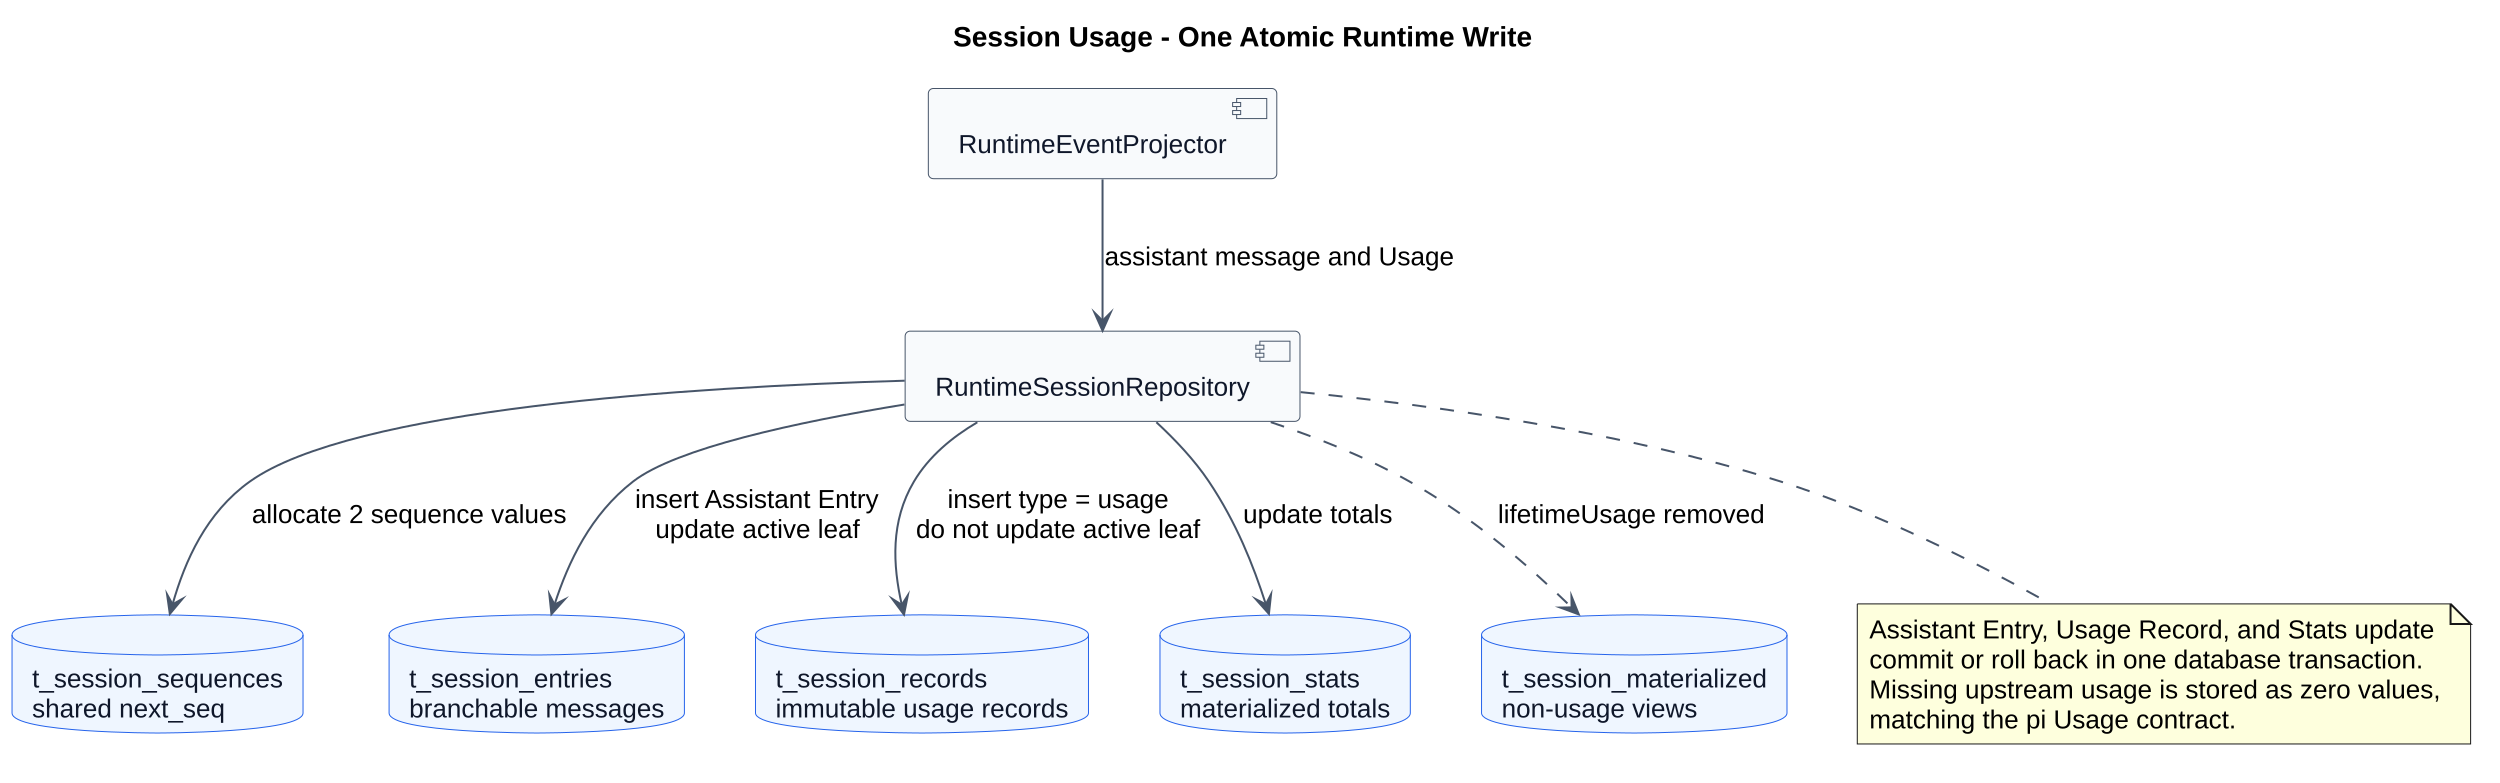
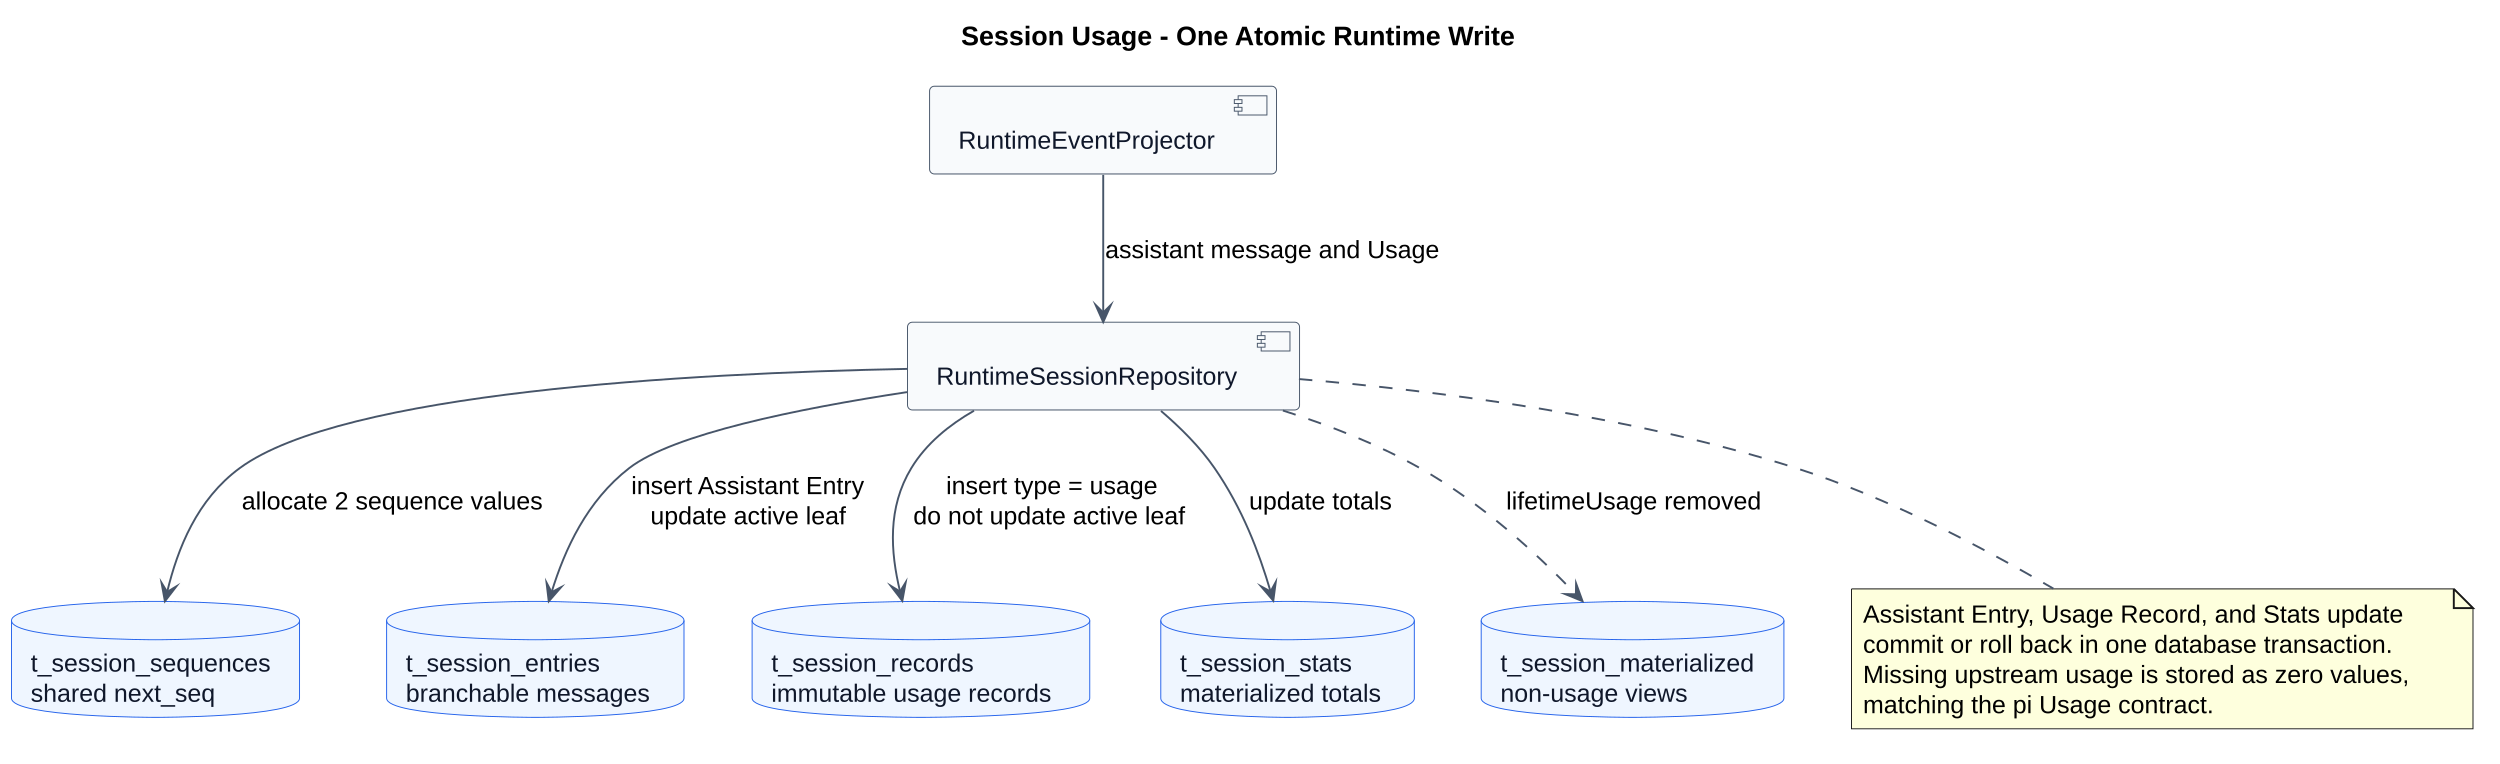
- <svg xmlns="http://www.w3.org/2000/svg" contentStyleType="text/css" data-diagram-type="DESCRIPTION" height="390px" preserveAspectRatio="none" style="width:1246px;height:390px;background:#FFFFFF;" version="1.1" viewBox="0 0 1246 390" width="1246px" zoomAndPan="magnify">
+ <svg xmlns="http://www.w3.org/2000/svg" contentStyleType="text/css" data-diagram-type="DESCRIPTION" height="398px" preserveAspectRatio="none" style="width:1303px;height:398px;background:#FFFFFF;" version="1.1" viewBox="0 0 1303 398" width="1303px" zoomAndPan="magnify">
  <defs />
  <g>
-     <g class="title" data-source-line="244">
-       <text fill="#000000" font-family="Arial" font-size="14" font-weight="700" lengthAdjust="spacing" textLength="289.386" x="474.985" y="23.132">Session Usage - One Atomic Runtime Write</text>
+     <g class="title" data-source-line="254">
+       <text fill="#000000" font-family="Arial" font-size="14" font-weight="700" lengthAdjust="spacing" textLength="295.094" x="500.915" y="23.562">Session Usage - One Atomic Runtime Write</text>
    </g>
-     <g class="entity" data-qualified-name="Projector" data-source-line="277" id="ent0001">
-       <rect fill="#F8FAFC" height="44.949" rx="2.5" ry="2.5" style="stroke:#475569;stroke-width:0.5;" width="173.669" x="462.68" y="44.099" />
-       <rect fill="#F8FAFC" height="10" style="stroke:#475569;stroke-width:0.5;" width="15" x="616.349" y="49.099" />
-       <rect fill="#F8FAFC" height="2" style="stroke:#475569;stroke-width:0.5;" width="4" x="614.349" y="51.099" />
-       <rect fill="#F8FAFC" height="2" style="stroke:#475569;stroke-width:0.5;" width="4" x="614.349" y="55.099" />
-       <text fill="#0F172A" font-family="Arial" font-size="13" lengthAdjust="spacing" textLength="133.669" x="477.68" y="76.293">RuntimeEventProjector</text>
+     <g class="entity" data-qualified-name="Projector" data-source-line="287" id="ent0001">
+       <rect fill="#F8FAFC" height="45.73" rx="2.5" ry="2.5" style="stroke:#475569;stroke-width:0.5;" width="180.823" x="484.5" y="44.94" />
+       <rect fill="#F8FAFC" height="10" style="stroke:#475569;stroke-width:0.5;" width="15" x="645.323" y="49.94" />
+       <rect fill="#F8FAFC" height="2" style="stroke:#475569;stroke-width:0.5;" width="4" x="643.323" y="51.94" />
+       <rect fill="#F8FAFC" height="2" style="stroke:#475569;stroke-width:0.5;" width="4" x="643.323" y="55.94" />
+       <text fill="#0F172A" font-family="Arial" font-size="13" lengthAdjust="spacing" textLength="140.823" x="499.5" y="77.533">RuntimeEventProjector</text>
    </g>
-     <g class="entity" data-qualified-name="Repository" data-source-line="278" id="ent0002">
-       <rect fill="#F8FAFC" height="44.949" rx="2.5" ry="2.5" style="stroke:#475569;stroke-width:0.5;" width="196.793" x="451.12" y="165.049" />
-       <rect fill="#F8FAFC" height="10" style="stroke:#475569;stroke-width:0.5;" width="15" x="627.913" y="170.049" />
-       <rect fill="#F8FAFC" height="2" style="stroke:#475569;stroke-width:0.5;" width="4" x="625.913" y="172.049" />
-       <rect fill="#F8FAFC" height="2" style="stroke:#475569;stroke-width:0.5;" width="4" x="625.913" y="176.049" />
-       <text fill="#0F172A" font-family="Arial" font-size="13" lengthAdjust="spacing" textLength="156.793" x="466.12" y="197.243">RuntimeSessionRepository</text>
+     <g class="entity" data-qualified-name="Repository" data-source-line="288" id="ent0002">
+       <rect fill="#F8FAFC" height="45.73" rx="2.5" ry="2.5" style="stroke:#475569;stroke-width:0.5;" width="204.328" x="473" y="167.94" />
+       <rect fill="#F8FAFC" height="10" style="stroke:#475569;stroke-width:0.5;" width="15" x="657.328" y="172.94" />
+       <rect fill="#F8FAFC" height="2" style="stroke:#475569;stroke-width:0.5;" width="4" x="655.328" y="174.94" />
+       <rect fill="#F8FAFC" height="2" style="stroke:#475569;stroke-width:0.5;" width="4" x="655.328" y="178.94" />
+       <text fill="#0F172A" font-family="Arial" font-size="13" lengthAdjust="spacing" textLength="164.328" x="488" y="200.533">RuntimeSessionRepository</text>
    </g>
-     <g class="entity" data-qualified-name="Sequence" data-source-line="279" id="ent0003">
-       <path d="M6,316.439 C6,306.439 78.515,306.439 78.515,306.439 C78.515,306.439 151.03,306.439 151.03,316.439 L151.03,355.336 C151.03,365.336 78.515,365.336 78.515,365.336 C78.515,365.336 6,365.336 6,355.336 L6,316.439" fill="#EFF6FF" style="stroke:#2563EB;stroke-width:0.5;" />
-       <path d="M6,316.439 C6,326.439 78.515,326.439 78.515,326.439 C78.515,326.439 151.03,326.439 151.03,316.439" fill="none" style="stroke:#2563EB;stroke-width:0.5;" />
-       <text fill="#0F172A" font-family="Arial" font-size="13" lengthAdjust="spacing" textLength="125.03" x="16" y="342.632">t_session_sequences</text>
-       <text fill="#0F172A" font-family="Arial" font-size="13" lengthAdjust="spacing" textLength="96.123" x="16" y="357.581">shared next_seq</text>
+     <g class="entity" data-qualified-name="Sequence" data-source-line="289" id="ent0003">
+       <path d="M6,323.44 C6,313.44 81.057,313.44 81.057,313.44 C81.057,313.44 156.114,313.44 156.114,323.44 L156.114,363.898 C156.114,373.898 81.057,373.898 81.057,373.898 C81.057,373.898 6,373.898 6,363.898 L6,323.44" fill="#EFF6FF" style="stroke:#2563EB;stroke-width:0.5;" />
+       <path d="M6,323.44 C6,333.44 81.057,333.44 81.057,333.44 C81.057,333.44 156.114,333.44 156.114,323.44" fill="none" style="stroke:#2563EB;stroke-width:0.5;" />
+       <text fill="#0F172A" font-family="Arial" font-size="13" lengthAdjust="spacing" textLength="130.114" x="16" y="350.033">t_session_sequences</text>
+       <text fill="#0F172A" font-family="Arial" font-size="13" lengthAdjust="spacing" textLength="100.877" x="16" y="365.763">shared next_seq</text>
    </g>
-     <g class="entity" data-qualified-name="Entries" data-source-line="280" id="ent0004">
-       <path d="M193.92,316.439 C193.92,306.439 267.514,306.439 267.514,306.439 C267.514,306.439 341.108,306.439 341.108,316.439 L341.108,355.336 C341.108,365.336 267.514,365.336 267.514,365.336 C267.514,365.336 193.92,365.336 193.92,355.336 L193.92,316.439" fill="#EFF6FF" style="stroke:#2563EB;stroke-width:0.5;" />
-       <path d="M193.92,316.439 C193.92,326.439 267.514,326.439 267.514,326.439 C267.514,326.439 341.108,326.439 341.108,316.439" fill="none" style="stroke:#2563EB;stroke-width:0.5;" />
-       <text fill="#0F172A" font-family="Arial" font-size="13" lengthAdjust="spacing" textLength="101.169" x="203.92" y="342.632">t_session_entries</text>
-       <text fill="#0F172A" font-family="Arial" font-size="13" lengthAdjust="spacing" textLength="127.188" x="203.92" y="357.581">branchable messages</text>
+     <g class="entity" data-qualified-name="Entries" data-source-line="290" id="ent0004">
+       <path d="M201.5,323.44 C201.5,313.44 278.998,313.44 278.998,313.44 C278.998,313.44 356.496,313.44 356.496,323.44 L356.496,363.898 C356.496,373.898 278.998,373.898 278.998,373.898 C278.998,373.898 201.5,373.898 201.5,363.898 L201.5,323.44" fill="#EFF6FF" style="stroke:#2563EB;stroke-width:0.5;" />
+       <path d="M201.5,323.44 C201.5,333.44 278.998,333.44 278.998,333.44 C278.998,333.44 356.496,333.44 356.496,323.44" fill="none" style="stroke:#2563EB;stroke-width:0.5;" />
+       <text fill="#0F172A" font-family="Arial" font-size="13" lengthAdjust="spacing" textLength="104.895" x="211.5" y="350.033">t_session_entries</text>
+       <text fill="#0F172A" font-family="Arial" font-size="13" lengthAdjust="spacing" textLength="134.996" x="211.5" y="365.763">branchable messages</text>
    </g>
-     <g class="entity" data-qualified-name="Records" data-source-line="281" id="ent0005">
-       <path d="M376.54,316.439 C376.54,306.439 459.519,306.439 459.519,306.439 C459.519,306.439 542.498,306.439 542.498,316.439 L542.498,355.336 C542.498,365.336 459.519,365.336 459.519,365.336 C459.519,365.336 376.54,365.336 376.54,355.336 L376.54,316.439" fill="#EFF6FF" style="stroke:#2563EB;stroke-width:0.5;" />
-       <path d="M376.54,316.439 C376.54,326.439 459.519,326.439 459.519,326.439 C459.519,326.439 542.498,326.439 542.498,316.439" fill="none" style="stroke:#2563EB;stroke-width:0.5;" />
-       <text fill="#0F172A" font-family="Arial" font-size="13" lengthAdjust="spacing" textLength="105.498" x="386.54" y="342.632">t_session_records</text>
-       <text fill="#0F172A" font-family="Arial" font-size="13" lengthAdjust="spacing" textLength="145.958" x="386.54" y="357.581">immutable usage records</text>
+     <g class="entity" data-qualified-name="Records" data-source-line="291" id="ent0005">
+       <path d="M392,323.44 C392,313.44 479.987,313.44 479.987,313.44 C479.987,313.44 567.975,313.44 567.975,323.44 L567.975,363.898 C567.975,373.898 479.987,373.898 479.987,373.898 C479.987,373.898 392,373.898 392,363.898 L392,323.44" fill="#EFF6FF" style="stroke:#2563EB;stroke-width:0.5;" />
+       <path d="M392,323.44 C392,333.44 479.987,333.44 479.987,333.44 C479.987,333.44 567.975,333.44 567.975,323.44" fill="none" style="stroke:#2563EB;stroke-width:0.5;" />
+       <text fill="#0F172A" font-family="Arial" font-size="13" lengthAdjust="spacing" textLength="110.31" x="402" y="350.033">t_session_records</text>
+       <text fill="#0F172A" font-family="Arial" font-size="13" lengthAdjust="spacing" textLength="155.975" x="402" y="365.763">immutable usage records</text>
    </g>
-     <g class="entity" data-qualified-name="Stats" data-source-line="282" id="ent0006">
-       <path d="M578.13,316.439 C578.13,306.439 640.514,306.439 640.514,306.439 C640.514,306.439 702.898,306.439 702.898,316.439 L702.898,355.336 C702.898,365.336 640.514,365.336 640.514,365.336 C640.514,365.336 578.13,365.336 578.13,355.336 L578.13,316.439" fill="#EFF6FF" style="stroke:#2563EB;stroke-width:0.5;" />
-       <path d="M578.13,316.439 C578.13,326.439 640.514,326.439 640.514,326.439 C640.514,326.439 702.898,326.439 702.898,316.439" fill="none" style="stroke:#2563EB;stroke-width:0.5;" />
-       <text fill="#0F172A" font-family="Arial" font-size="13" lengthAdjust="spacing" textLength="89.603" x="588.13" y="342.632">t_session_stats</text>
-       <text fill="#0F172A" font-family="Arial" font-size="13" lengthAdjust="spacing" textLength="104.768" x="588.13" y="357.581">materialized totals</text>
+     <g class="entity" data-qualified-name="Stats" data-source-line="292" id="ent0006">
+       <path d="M605,323.44 C605,313.44 671.072,313.44 671.072,313.44 C671.072,313.44 737.144,313.44 737.144,323.44 L737.144,363.898 C737.144,373.898 671.072,373.898 671.072,373.898 C671.072,373.898 605,373.898 605,363.898 L605,323.44" fill="#EFF6FF" style="stroke:#2563EB;stroke-width:0.5;" />
+       <path d="M605,323.44 C605,333.44 671.072,333.44 671.072,333.44 C671.072,333.44 737.144,333.44 737.144,323.44" fill="none" style="stroke:#2563EB;stroke-width:0.5;" />
+       <text fill="#0F172A" font-family="Arial" font-size="13" lengthAdjust="spacing" textLength="92.428" x="615" y="350.033">t_session_stats</text>
+       <text fill="#0F172A" font-family="Arial" font-size="13" lengthAdjust="spacing" textLength="112.144" x="615" y="365.763">materialized totals</text>
    </g>
-     <g class="entity" data-qualified-name="Materialized" data-source-line="283" id="ent0007">
-       <path d="M738.4,316.439 C738.4,306.439 814.517,306.439 814.517,306.439 C814.517,306.439 890.634,306.439 890.634,316.439 L890.634,355.336 C890.634,365.336 814.517,365.336 814.517,365.336 C814.517,365.336 738.4,365.336 738.4,355.336 L738.4,316.439" fill="#EFF6FF" style="stroke:#2563EB;stroke-width:0.5;" />
-       <path d="M738.4,316.439 C738.4,326.439 814.517,326.439 814.517,326.439 C814.517,326.439 890.634,326.439 890.634,316.439" fill="none" style="stroke:#2563EB;stroke-width:0.5;" />
-       <text fill="#0F172A" font-family="Arial" font-size="13" lengthAdjust="spacing" textLength="132.234" x="748.4" y="342.632">t_session_materialized</text>
-       <text fill="#0F172A" font-family="Arial" font-size="13" lengthAdjust="spacing" textLength="97.557" x="748.4" y="357.581">non-usage views</text>
+     <g class="entity" data-qualified-name="Materialized" data-source-line="293" id="ent0007">
+       <path d="M772,323.44 C772,313.44 850.888,313.44 850.888,313.44 C850.888,313.44 929.776,313.44 929.776,323.44 L929.776,363.898 C929.776,373.898 850.888,373.898 850.888,373.898 C850.888,373.898 772,373.898 772,363.898 L772,323.44" fill="#EFF6FF" style="stroke:#2563EB;stroke-width:0.5;" />
+       <path d="M772,323.44 C772,333.44 850.888,333.44 850.888,333.44 C850.888,333.44 929.776,333.44 929.776,323.44" fill="none" style="stroke:#2563EB;stroke-width:0.5;" />
+       <text fill="#0F172A" font-family="Arial" font-size="13" lengthAdjust="spacing" textLength="137.776" x="782" y="350.033">t_session_materialized</text>
+       <text fill="#0F172A" font-family="Arial" font-size="13" lengthAdjust="spacing" textLength="105.727" x="782" y="365.763">non-usage views</text>
    </g>
-     <g class="entity" data-qualified-name="GMN14" data-source-line="293" id="ent0015">
-       <path d="M925.67,300.999 L925.67,370.794 L1231.356,370.794 L1231.356,310.999 L1221.356,300.999 L925.67,300.999" fill="#FEFFDD" style="stroke:#181818;stroke-width:0.5;" />
-       <path d="M1221.356,300.999 L1221.356,310.999 L1231.356,310.999 L1221.356,300.999" fill="#FEFFDD" style="stroke:#181818;stroke-width:1;" />
-       <text fill="#000000" font-family="Arial" font-size="13" lengthAdjust="spacing" textLength="282.541" x="931.67" y="318.192">Assistant Entry, Usage Record, and Stats update</text>
-       <text fill="#000000" font-family="Arial" font-size="13" lengthAdjust="spacing" textLength="276.028" x="931.67" y="333.141">commit or roll back in one database transaction.</text>
-       <text fill="#000000" font-family="Arial" font-size="13" lengthAdjust="spacing" textLength="284.686" x="931.67" y="348.09">Missing upstream usage is stored as zero values,</text>
-       <text fill="#000000" font-family="Arial" font-size="13" lengthAdjust="spacing" textLength="182.819" x="931.67" y="363.039">matching the pi Usage contract.</text>
+     <g class="entity" data-qualified-name="GMN14" data-source-line="303" id="ent0015">
+       <path d="M965,306.94 L965,379.857 L1288.923,379.857 L1288.923,316.94 L1278.923,306.94 L965,306.94" fill="#FEFFDD" style="stroke:#181818;stroke-width:0.5;" />
+       <path d="M1278.923,306.94 L1278.923,316.94 L1288.923,316.94 L1278.923,306.94" fill="#FEFFDD" style="stroke:#181818;stroke-width:1;" />
+       <text fill="#000000" font-family="Arial" font-size="13" lengthAdjust="spacing" textLength="297.661" x="971" y="324.533">Assistant Entry, Usage Record, and Stats update</text>
+       <text fill="#000000" font-family="Arial" font-size="13" lengthAdjust="spacing" textLength="295.223" x="971" y="340.263">commit or roll back in one database transaction.</text>
+       <text fill="#000000" font-family="Arial" font-size="13" lengthAdjust="spacing" textLength="302.923" x="971" y="355.992">Missing upstream usage is stored as zero values,</text>
+       <text fill="#000000" font-family="Arial" font-size="13" lengthAdjust="spacing" textLength="196.269" x="971" y="371.722">matching the pi Usage contract.</text>
    </g>
-     <g class="link" data-entity-1="ent0001" data-entity-2="ent0002" data-link-type="dependency" data-source-line="285" id="lnk8">
-       <path d="M549.51,89.389 C549.51,110.849 549.51,138.429 549.51,159.839" fill="none" id="Projector-to-Repository" style="stroke:#475569;stroke-width:1;" />
-       <polygon fill="#475569" points="549.51,164.839,553.51,155.839,549.51,159.839,545.51,155.839,549.51,164.839" style="stroke:#475569;stroke-width:1;stroke-linejoin:miter;stroke-miterlimit:10;" />
-       <text fill="#000000" font-family="Arial" font-size="13" lengthAdjust="spacing" textLength="174.154" x="550.51" y="132.243">assistant message and Usage</text>
+     <g class="link" data-entity-1="ent0001" data-entity-2="ent0002" data-link-type="dependency" data-source-line="295" id="lnk8">
+       <path d="M575,91.129 C575,112.969 575,141.1 575,162.889" fill="none" id="Projector-to-Repository" style="stroke:#475569;stroke-width:1;" />
+       <polygon fill="#475569" points="575,167.889,579,158.889,575,162.889,571,158.889,575,167.889" style="stroke:#475569;stroke-width:1;stroke-linejoin:miter;stroke-miterlimit:10;" />
+       <text fill="#000000" font-family="Arial" font-size="13" lengthAdjust="spacing" textLength="183.358" x="576" y="134.533">assistant message and Usage</text>
    </g>
-     <g class="link" data-entity-1="ent0002" data-entity-2="ent0003" data-link-type="dependency" data-source-line="286" id="lnk9">
-       <path d="M450.91,189.739 C341.98,192.919 175.25,203.769 124.51,239.999 C102.76,255.529 92.233,279.401 86.013,301.181" fill="none" id="Repository-to-Sequence" style="stroke:#475569;stroke-width:1;" />
-       <polygon fill="#475569" points="84.64,305.989,90.958,298.433,86.013,301.181,83.265,296.236,84.64,305.989" style="stroke:#475569;stroke-width:1;stroke-linejoin:miter;stroke-miterlimit:10;" />
-       <text fill="#000000" font-family="Arial" font-size="13" lengthAdjust="spacing" textLength="156.832" x="125.51" y="260.692">allocate 2 sequence values</text>
+     <g class="link" data-entity-1="ent0002" data-entity-2="ent0003" data-link-type="dependency" data-source-line="296" id="lnk9">
+       <path d="M472.97,192.26 C357.53,194.56 178.58,204.63 125,243.94 C102.65,260.329 92.615,285.83 87.125,308.53" fill="none" id="Repository-to-Sequence" style="stroke:#475569;stroke-width:1;" />
+       <polygon fill="#475569" points="85.95,313.389,91.954,305.582,87.125,308.53,84.178,303.701,85.95,313.389" style="stroke:#475569;stroke-width:1;stroke-linejoin:miter;stroke-miterlimit:10;" />
+       <text fill="#000000" font-family="Arial" font-size="13" lengthAdjust="spacing" textLength="167.083" x="126" y="265.533">allocate 2 sequence values</text>
    </g>
-     <g class="link" data-entity-1="ent0002" data-entity-2="ent0004" data-link-type="dependency" data-source-line="287" id="lnk10">
-       <path d="M450.79,201.609 C396.89,210.409 336.88,223.429 315.51,239.999 C294.36,256.399 283.31,279.902 276.37,301.332" fill="none" id="Repository-to-Entries" style="stroke:#475569;stroke-width:1;" />
-       <polygon fill="#475569" points="274.83,306.089,281.408,298.759,276.37,301.332,273.797,296.294,274.83,306.089" style="stroke:#475569;stroke-width:1;stroke-linejoin:miter;stroke-miterlimit:10;" />
-       <text fill="#000000" font-family="Arial" font-size="13" lengthAdjust="spacing" textLength="122.097" x="316.51" y="253.192">insert Assistant Entry</text>
-       <text fill="#000000" font-family="Arial" font-size="13" lengthAdjust="spacing" textLength="101.905" x="326.606" y="268.141">update active leaf</text>
+     <g class="link" data-entity-1="ent0002" data-entity-2="ent0004" data-link-type="dependency" data-source-line="297" id="lnk10">
+       <path d="M472.74,204.369 C415.34,213.07 350.79,226.31 328,243.94 C305.79,261.12 294.408,286.273 287.488,308.643" fill="none" id="Repository-to-Entries" style="stroke:#475569;stroke-width:1;" />
+       <polygon fill="#475569" points="286.01,313.42,292.491,306.003,287.488,308.643,284.848,303.639,286.01,313.42" style="stroke:#475569;stroke-width:1;stroke-linejoin:miter;stroke-miterlimit:10;" />
+       <text fill="#000000" font-family="Arial" font-size="13" lengthAdjust="spacing" textLength="129.867" x="329" y="257.533">insert Assistant Entry</text>
+       <text fill="#000000" font-family="Arial" font-size="13" lengthAdjust="spacing" textLength="109.903" x="338.982" y="273.263">update active leaf</text>
    </g>
-     <g class="link" data-entity-1="ent0002" data-entity-2="ent0005" data-link-type="dependency" data-source-line="288" id="lnk11">
-       <path d="M487.11,210.459 C474.53,217.849 462.91,227.509 455.51,239.999 C443.75,259.859 444.95,281.501 449.45,301.451" fill="none" id="Repository-to-Records" style="stroke:#475569;stroke-width:1;" />
-       <polygon fill="#475569" points="450.55,306.329,452.472,296.669,449.45,301.451,444.668,298.429,450.55,306.329" style="stroke:#475569;stroke-width:1;stroke-linejoin:miter;stroke-miterlimit:10;" />
-       <text fill="#000000" font-family="Arial" font-size="13" lengthAdjust="spacing" textLength="110.208" x="472.236" y="253.192">insert type = usage</text>
-       <text fill="#000000" font-family="Arial" font-size="13" lengthAdjust="spacing" textLength="141.661" x="456.51" y="268.141">do not update active leaf</text>
+     <g class="link" data-entity-1="ent0002" data-entity-2="ent0005" data-link-type="dependency" data-source-line="298" id="lnk11">
+       <path d="M507.65,214.06 C494.67,221.48 482.72,231.23 475,243.94 C462.47,264.579 464.085,287.5 469.115,308.3" fill="none" id="Repository-to-Records" style="stroke:#475569;stroke-width:1;" />
+       <polygon fill="#475569" points="470.29,313.159,472.062,303.471,469.115,308.3,464.287,305.352,470.29,313.159" style="stroke:#475569;stroke-width:1;stroke-linejoin:miter;stroke-miterlimit:10;" />
+       <text fill="#000000" font-family="Arial" font-size="13" lengthAdjust="spacing" textLength="118.485" x="493.107" y="257.533">insert type = usage</text>
+       <text fill="#000000" font-family="Arial" font-size="13" lengthAdjust="spacing" textLength="152.699" x="476" y="273.263">do not update active leaf</text>
    </g>
-     <g class="link" data-entity-1="ent0002" data-entity-2="ent0006" data-link-type="dependency" data-source-line="289" id="lnk12">
-       <path d="M576.34,210.449 C585.53,218.949 595.3,229.229 602.51,239.999 C616.15,260.339 624.602,281.568 630.902,301.198" fill="none" id="Repository-to-Stats" style="stroke:#475569;stroke-width:1;" />
-       <polygon fill="#475569" points="632.43,305.959,633.488,296.167,630.902,301.198,625.871,298.611,632.43,305.959" style="stroke:#475569;stroke-width:1;stroke-linejoin:miter;stroke-miterlimit:10;" />
-       <text fill="#000000" font-family="Arial" font-size="13" lengthAdjust="spacing" textLength="74.445" x="619.55" y="260.692">update totals</text>
+     <g class="link" data-entity-1="ent0002" data-entity-2="ent0006" data-link-type="dependency" data-source-line="299" id="lnk12">
+       <path d="M605.11,214.19 C615,222.649 625.4,232.919 633,243.94 C647.57,265.06 656.154,287.744 662.224,308.304" fill="none" id="Repository-to-Stats" style="stroke:#475569;stroke-width:1;" />
+       <polygon fill="#475569" points="663.64,313.099,664.928,303.335,662.224,308.304,657.255,305.6,663.64,313.099" style="stroke:#475569;stroke-width:1;stroke-linejoin:miter;stroke-miterlimit:10;" />
+       <text fill="#000000" font-family="Arial" font-size="13" lengthAdjust="spacing" textLength="80.006" x="651" y="265.533">update totals</text>
    </g>
-     <g class="link" data-entity-1="ent0002" data-entity-2="ent0007" data-link-type="dependency" data-source-line="290" id="lnk13">
-       <path d="M633.35,210.399 C656.53,218.119 681.16,227.939 702.51,239.999 C734.26,257.909 761.894,281.934 783.284,302.724" fill="none" id="Repository-to-Materialized" style="stroke:#475569;stroke-width:1;stroke-dasharray:7,7;" />
-       <polygon fill="#475569" points="786.87,306.209,783.204,297.067,783.284,302.724,777.628,302.804,786.87,306.209" style="stroke:#475569;stroke-width:1;stroke-linejoin:miter;stroke-miterlimit:10;" />
-       <text fill="#000000" font-family="Arial" font-size="13" lengthAdjust="spacing" textLength="132.945" x="746.56" y="260.692">lifetimeUsage removed</text>
+     <g class="link" data-entity-1="ent0002" data-entity-2="ent0007" data-link-type="dependency" data-source-line="300" id="lnk13">
+       <path d="M668.64,213.97 C692.74,221.63 718.05,231.5 740,243.94 C772.5,262.36 800.331,287.909 821.351,309.728" fill="none" id="Repository-to-Materialized" style="stroke:#475569;stroke-width:1;stroke-dasharray:7,7;" />
+       <polygon fill="#475569" points="824.82,313.329,821.457,304.073,821.351,309.728,815.695,309.623,824.82,313.329" style="stroke:#475569;stroke-width:1;stroke-linejoin:miter;stroke-miterlimit:10;" />
+       <text fill="#000000" font-family="Arial" font-size="13" lengthAdjust="spacing" textLength="142.6" x="785" y="265.533">lifetimeUsage removed</text>
    </g>
-     <g class="link" data-entity-1="ent0002" data-entity-2="ent0015" data-link-type="association" data-source-line="293" id="lnk16">
-       <path d="M648.23,195.439 C716.63,202.189 809.13,215.219 887.51,239.999 C934.47,254.839 984.19,279.869 1021.13,300.499" fill="none" id="Repository-GMN14" style="stroke:#475569;stroke-width:1;stroke-dasharray:7,7;" />
+     <g class="link" data-entity-1="ent0002" data-entity-2="ent0015" data-link-type="association" data-source-line="303" id="lnk16">
+       <path d="M677.01,197.56 C750.44,203.769 851.11,216.79 936,243.94 C983.44,259.12 1033.34,285.25 1070.24,306.789" fill="none" id="Repository-GMN14" style="stroke:#475569;stroke-width:1;stroke-dasharray:7,7;" />
    </g>
  </g>
</svg>
